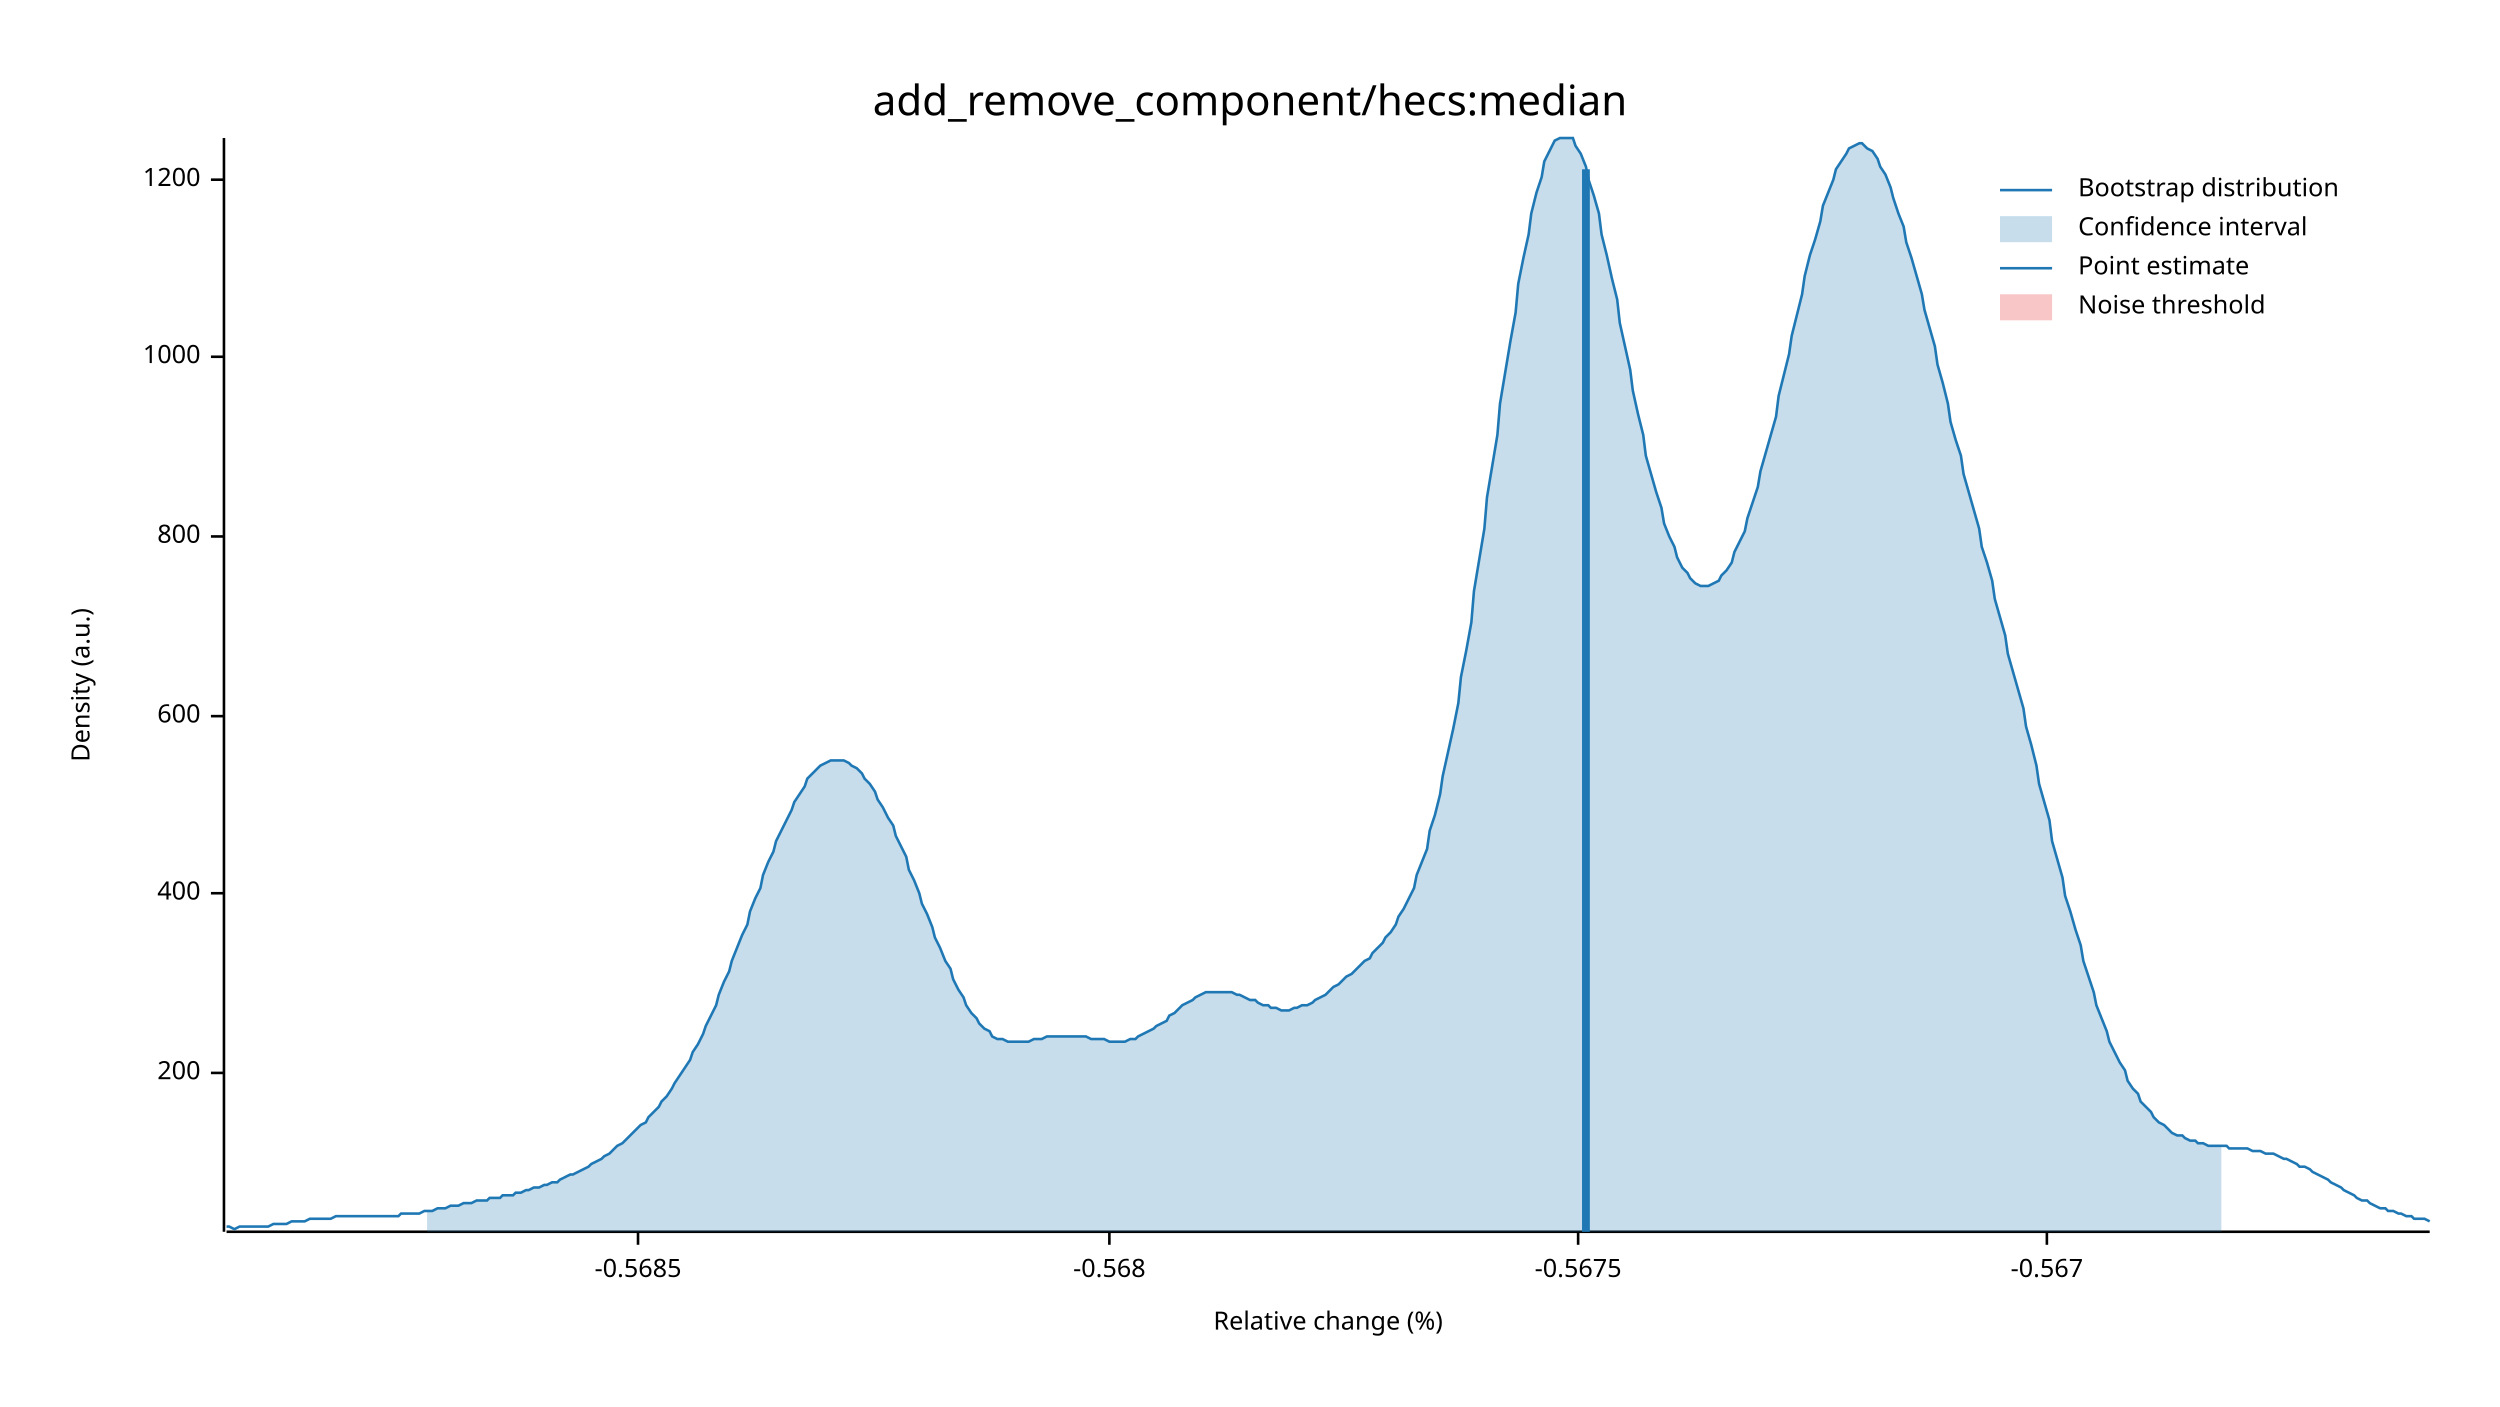
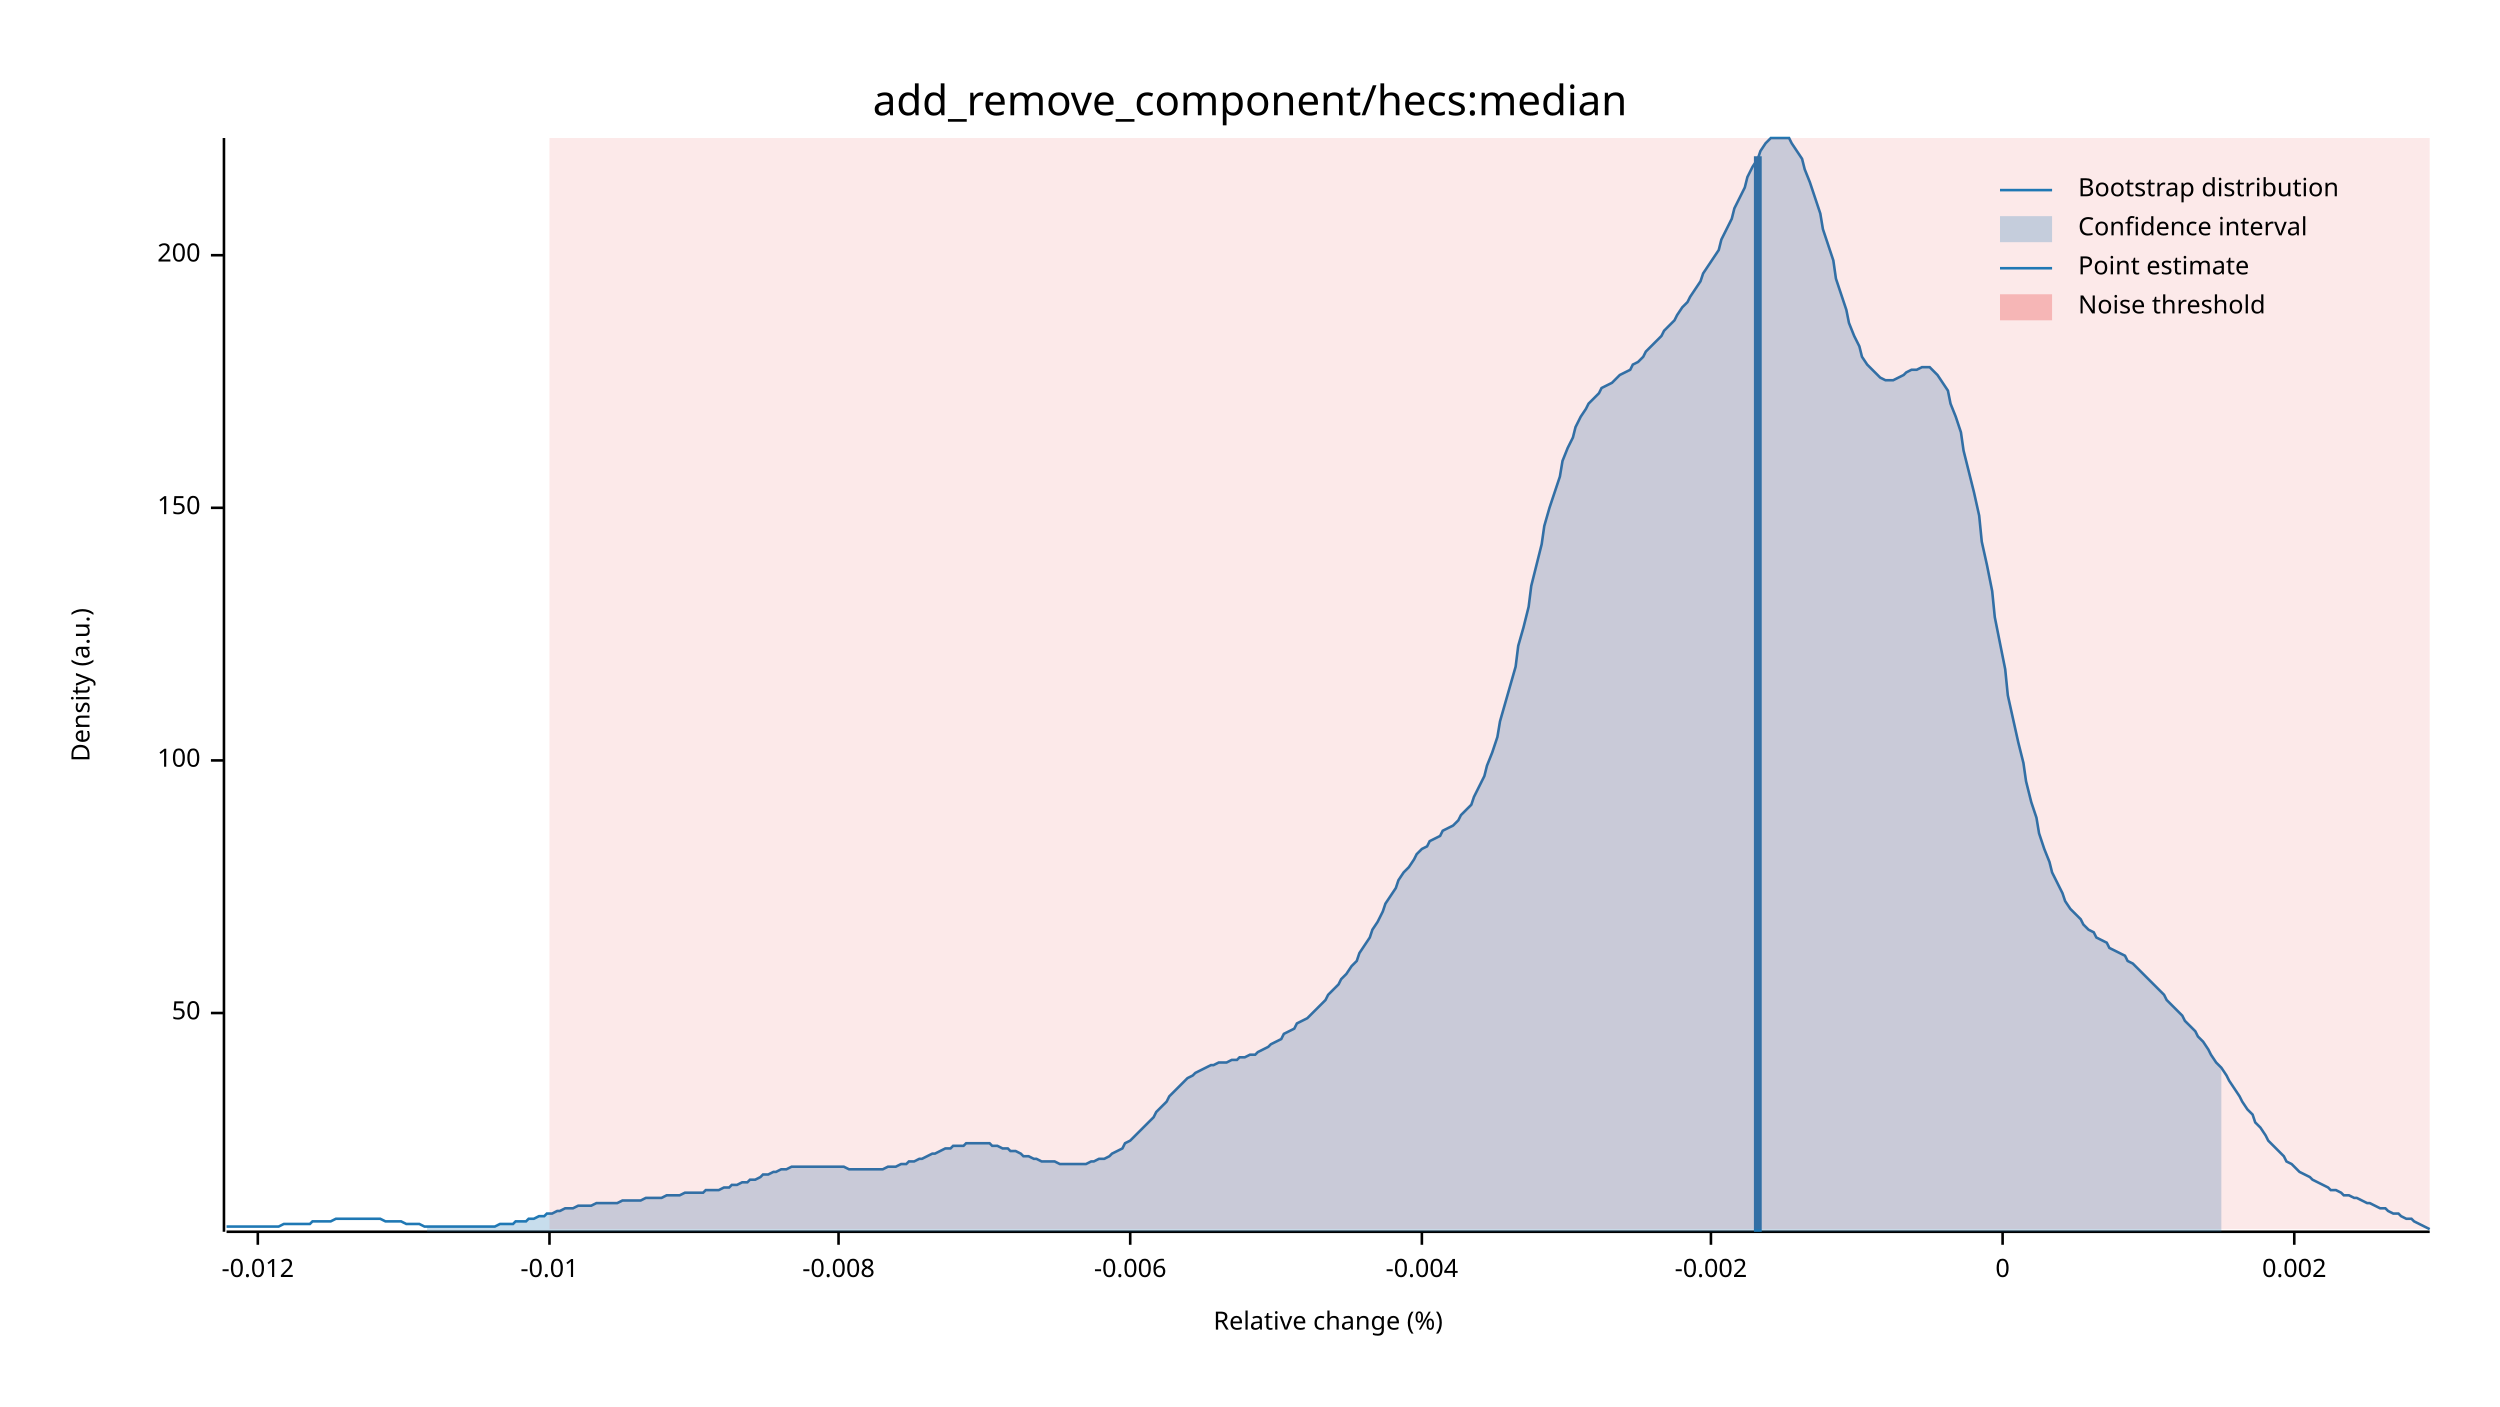
<svg xmlns="http://www.w3.org/2000/svg" width="960" height="540" viewBox="0 0 960 540">
  <text x="480" y="32" dy="0.76em" text-anchor="middle" font-family="sans-serif" font-size="16.129" opacity="1" fill="#000000">
add_remove_component/hecs:median
</text>
  <text x="27" y="263" dy="0.76em" text-anchor="middle" font-family="sans-serif" font-size="9.677" opacity="1" fill="#000000" transform="rotate(270, 27, 263)">
Density (a.u.)
</text>
  <text x="510" y="513" dy="-0.5ex" text-anchor="middle" font-family="sans-serif" font-size="9.677" opacity="1" fill="#000000">
Relative change (%)
</text>
  <polyline fill="none" opacity="1" stroke="#000000" stroke-width="1" points="86,53 86,473 " />
-   <text x="77" y="412" dy="0.5ex" text-anchor="end" font-family="sans-serif" font-size="9.677" opacity="1" fill="#000000">
+   <text x="77" y="389" dy="0.5ex" text-anchor="end" font-family="sans-serif" font-size="9.677" opacity="1" fill="#000000">
+ 50
+ </text>
+   <polyline fill="none" opacity="1" stroke="#000000" stroke-width="1" points="81,389 86,389 " />
+   <text x="77" y="292" dy="0.5ex" text-anchor="end" font-family="sans-serif" font-size="9.677" opacity="1" fill="#000000">
+ 100
+ </text>
+   <polyline fill="none" opacity="1" stroke="#000000" stroke-width="1" points="81,292 86,292 " />
+   <text x="77" y="195" dy="0.5ex" text-anchor="end" font-family="sans-serif" font-size="9.677" opacity="1" fill="#000000">
+ 150
+ </text>
+   <polyline fill="none" opacity="1" stroke="#000000" stroke-width="1" points="81,195 86,195 " />
+   <text x="77" y="98" dy="0.5ex" text-anchor="end" font-family="sans-serif" font-size="9.677" opacity="1" fill="#000000">
200
</text>
-   <polyline fill="none" opacity="1" stroke="#000000" stroke-width="1" points="81,412 86,412 " />
-   <text x="77" y="343" dy="0.5ex" text-anchor="end" font-family="sans-serif" font-size="9.677" opacity="1" fill="#000000">
- 400
+   <polyline fill="none" opacity="1" stroke="#000000" stroke-width="1" points="81,98 86,98 " />
+   <polyline fill="none" opacity="1" stroke="#000000" stroke-width="1" points="87,473 933,473 " />
+   <text x="99" y="483" dy="0.76em" text-anchor="middle" font-family="sans-serif" font-size="9.677" opacity="1" fill="#000000">
+ -0.012
</text>
-   <polyline fill="none" opacity="1" stroke="#000000" stroke-width="1" points="81,343 86,343 " />
-   <text x="77" y="275" dy="0.5ex" text-anchor="end" font-family="sans-serif" font-size="9.677" opacity="1" fill="#000000">
- 600
+   <polyline fill="none" opacity="1" stroke="#000000" stroke-width="1" points="99,473 99,478 " />
+   <text x="211" y="483" dy="0.76em" text-anchor="middle" font-family="sans-serif" font-size="9.677" opacity="1" fill="#000000">
+ -0.01
</text>
-   <polyline fill="none" opacity="1" stroke="#000000" stroke-width="1" points="81,275 86,275 " />
-   <text x="77" y="206" dy="0.5ex" text-anchor="end" font-family="sans-serif" font-size="9.677" opacity="1" fill="#000000">
- 800
+   <polyline fill="none" opacity="1" stroke="#000000" stroke-width="1" points="211,473 211,478 " />
+   <text x="322" y="483" dy="0.76em" text-anchor="middle" font-family="sans-serif" font-size="9.677" opacity="1" fill="#000000">
+ -0.008
</text>
-   <polyline fill="none" opacity="1" stroke="#000000" stroke-width="1" points="81,206 86,206 " />
-   <text x="77" y="137" dy="0.5ex" text-anchor="end" font-family="sans-serif" font-size="9.677" opacity="1" fill="#000000">
- 1000
+   <polyline fill="none" opacity="1" stroke="#000000" stroke-width="1" points="322,473 322,478 " />
+   <text x="434" y="483" dy="0.76em" text-anchor="middle" font-family="sans-serif" font-size="9.677" opacity="1" fill="#000000">
+ -0.006
</text>
-   <polyline fill="none" opacity="1" stroke="#000000" stroke-width="1" points="81,137 86,137 " />
-   <text x="77" y="69" dy="0.5ex" text-anchor="end" font-family="sans-serif" font-size="9.677" opacity="1" fill="#000000">
- 1200
+   <polyline fill="none" opacity="1" stroke="#000000" stroke-width="1" points="434,473 434,478 " />
+   <text x="546" y="483" dy="0.76em" text-anchor="middle" font-family="sans-serif" font-size="9.677" opacity="1" fill="#000000">
+ -0.004
</text>
-   <polyline fill="none" opacity="1" stroke="#000000" stroke-width="1" points="81,69 86,69 " />
-   <polyline fill="none" opacity="1" stroke="#000000" stroke-width="1" points="87,473 933,473 " />
-   <text x="245" y="483" dy="0.76em" text-anchor="middle" font-family="sans-serif" font-size="9.677" opacity="1" fill="#000000">
- -0.5685
+   <polyline fill="none" opacity="1" stroke="#000000" stroke-width="1" points="546,473 546,478 " />
+   <text x="657" y="483" dy="0.76em" text-anchor="middle" font-family="sans-serif" font-size="9.677" opacity="1" fill="#000000">
+ -0.002
</text>
-   <polyline fill="none" opacity="1" stroke="#000000" stroke-width="1" points="245,473 245,478 " />
-   <text x="426" y="483" dy="0.76em" text-anchor="middle" font-family="sans-serif" font-size="9.677" opacity="1" fill="#000000">
- -0.568
+   <polyline fill="none" opacity="1" stroke="#000000" stroke-width="1" points="657,473 657,478 " />
+   <text x="769" y="483" dy="0.76em" text-anchor="middle" font-family="sans-serif" font-size="9.677" opacity="1" fill="#000000">
+ 0
</text>
-   <polyline fill="none" opacity="1" stroke="#000000" stroke-width="1" points="426,473 426,478 " />
-   <text x="606" y="483" dy="0.76em" text-anchor="middle" font-family="sans-serif" font-size="9.677" opacity="1" fill="#000000">
- -0.5675
+   <polyline fill="none" opacity="1" stroke="#000000" stroke-width="1" points="769,473 769,478 " />
+   <text x="881" y="483" dy="0.76em" text-anchor="middle" font-family="sans-serif" font-size="9.677" opacity="1" fill="#000000">
+ 0.002
</text>
-   <polyline fill="none" opacity="1" stroke="#000000" stroke-width="1" points="606,473 606,478 " />
-   <text x="786" y="483" dy="0.76em" text-anchor="middle" font-family="sans-serif" font-size="9.677" opacity="1" fill="#000000">
- -0.567
- </text>
-   <polyline fill="none" opacity="1" stroke="#000000" stroke-width="1" points="786,473 786,478 " />
-   <polyline fill="none" opacity="1" stroke="#1F78B4" stroke-width="1" points="87,471 88,471 90,472 92,471 93,471 95,471 97,471 98,471 100,471 102,471 103,471 105,470 107,470 109,470 110,470 112,469 114,469 115,469 117,469 119,468 120,468 122,468 124,468 125,468 127,468 129,467 131,467 132,467 134,467 136,467 137,467 139,467 141,467 142,467 144,467 146,467 148,467 149,467 151,467 153,467 154,466 156,466 158,466 159,466 161,466 163,465 164,465 166,465 168,464 170,464 171,464 173,463 175,463 176,463 178,462 180,462 181,462 183,461 185,461 187,461 188,460 190,460 192,460 193,459 195,459 197,459 198,458 200,458 202,457 203,457 205,456 207,456 209,455 210,455 212,454 214,454 215,453 217,452 219,451 220,451 222,450 224,449 226,448 227,447 229,446 231,445 232,444 234,443 236,441 237,440 239,439 241,437 242,436 244,434 246,432 248,431 249,429 251,427 253,425 254,423 256,421 258,418 259,416 261,413 263,410 265,407 266,404 268,401 270,397 271,394 273,390 275,386 276,382 278,377 280,373 281,369 283,364 285,359 287,355 288,350 290,345 292,341 293,336 295,331 297,327 298,323 300,319 302,315 304,311 305,308 307,305 309,302 310,299 312,297 314,295 315,294 317,293 319,292 320,292 322,292 324,292 326,293 327,294 329,295 331,297 332,299 334,301 336,304 337,307 339,310 341,314 343,317 344,321 346,325 348,329 349,334 351,338 353,343 354,347 356,351 358,356 359,360 361,364 363,369 365,372 366,376 368,380 370,383 371,386 373,389 375,391 376,393 378,395 380,396 381,398 383,399 385,399 387,400 388,400 390,400 392,400 393,400 395,400 397,399 398,399 400,399 402,398 404,398 405,398 407,398 409,398 410,398 412,398 414,398 415,398 417,398 419,399 420,399 422,399 424,399 426,400 427,400 429,400 431,400 432,400 434,399 436,399 437,398 439,397 441,396 443,395 444,394 446,393 448,392 449,390 451,389 453,387 454,386 456,385 458,384 459,383 461,382 463,381 465,381 466,381 468,381 470,381 471,381 473,381 475,382 476,382 478,383 480,384 482,384 483,385 485,386 487,386 488,387 490,387 492,388 493,388 495,388 497,387 498,387 500,386 502,386 504,385 505,384 507,383 509,382 510,381 512,379 514,378 515,377 517,375 519,374 521,372 522,371 524,369 526,368 527,366 529,364 531,362 532,360 534,358 536,355 537,352 539,349 541,345 543,341 544,336 546,331 548,326 549,319 551,313 553,305 554,298 556,289 558,280 560,270 561,260 563,250 565,239 566,227 568,215 570,203 571,191 573,179 575,167 576,155 578,143 580,131 582,120 583,109 585,99 587,90 588,82 590,74 592,68 593,62 595,58 597,54 599,53 600,53 602,53 604,53 605,56 607,59 609,64 610,69 612,75 614,82 615,90 617,98 619,107 621,115 622,124 624,133 626,142 627,150 629,159 631,167 632,175 634,182 636,189 638,195 639,201 641,206 643,210 644,214 646,218 648,220 649,222 651,224 653,225 654,225 656,225 658,224 660,223 661,221 663,219 665,216 666,212 668,208 670,204 671,199 673,193 675,187 676,181 678,174 680,167 682,160 683,152 685,144 687,136 688,129 690,121 692,113 693,106 695,98 697,92 699,85 700,79 702,74 704,69 705,65 707,62 709,59 710,57 712,56 714,55 715,55 717,57 719,58 721,61 722,64 724,67 726,72 727,76 729,82 731,87 732,93 734,99 736,106 738,113 739,119 741,126 743,133 744,140 746,147 748,155 749,162 751,169 753,175 754,182 756,189 758,196 760,203 761,210 763,216 765,223 766,230 768,237 770,244 771,251 773,258 775,265 777,272 778,279 780,286 782,294 783,301 785,308 787,315 788,323 790,330 792,337 793,344 795,350 797,357 799,363 800,369 802,375 804,381 805,386 807,391 809,396 810,400 812,404 814,408 816,411 817,415 819,418 821,420 822,423 824,425 826,427 827,429 829,431 831,432 832,433 834,435 836,436 838,436 839,437 841,438 843,438 844,439 846,439 848,440 849,440 851,440 853,440 855,440 856,441 858,441 860,441 861,441 863,441 865,442 866,442 868,442 870,443 871,443 873,443 875,444 877,445 878,445 880,446 882,447 883,448 885,448 887,449 888,450 890,451 892,452 894,453 895,454 897,455 899,456 900,457 902,458 904,459 905,460 907,461 909,461 910,462 912,463 914,464 916,464 917,465 919,465 921,466 922,466 924,467 926,467 927,468 929,468 931,468 933,469 " />
-   <polygon opacity="0.25" fill="#1F78B4" points="164,465 166,465 168,464 170,464 171,464 173,463 175,463 176,463 178,462 180,462 181,462 183,461 185,461 187,461 188,460 190,460 192,460 193,459 195,459 197,459 198,458 200,458 202,457 203,457 205,456 207,456 209,455 210,455 212,454 214,454 215,453 217,452 219,451 220,451 222,450 224,449 226,448 227,447 229,446 231,445 232,444 234,443 236,441 237,440 239,439 241,437 242,436 244,434 246,432 248,431 249,429 251,427 253,425 254,423 256,421 258,418 259,416 261,413 263,410 265,407 266,404 268,401 270,397 271,394 273,390 275,386 276,382 278,377 280,373 281,369 283,364 285,359 287,355 288,350 290,345 292,341 293,336 295,331 297,327 298,323 300,319 302,315 304,311 305,308 307,305 309,302 310,299 312,297 314,295 315,294 317,293 319,292 320,292 322,292 324,292 326,293 327,294 329,295 331,297 332,299 334,301 336,304 337,307 339,310 341,314 343,317 344,321 346,325 348,329 349,334 351,338 353,343 354,347 356,351 358,356 359,360 361,364 363,369 365,372 366,376 368,380 370,383 371,386 373,389 375,391 376,393 378,395 380,396 381,398 383,399 385,399 387,400 388,400 390,400 392,400 393,400 395,400 397,399 398,399 400,399 402,398 404,398 405,398 407,398 409,398 410,398 412,398 414,398 415,398 417,398 419,399 420,399 422,399 424,399 426,400 427,400 429,400 431,400 432,400 434,399 436,399 437,398 439,397 441,396 443,395 444,394 446,393 448,392 449,390 451,389 453,387 454,386 456,385 458,384 459,383 461,382 463,381 465,381 466,381 468,381 470,381 471,381 473,381 475,382 476,382 478,383 480,384 482,384 483,385 485,386 487,386 488,387 490,387 492,388 493,388 495,388 497,387 498,387 500,386 502,386 504,385 505,384 507,383 509,382 510,381 512,379 514,378 515,377 517,375 519,374 521,372 522,371 524,369 526,368 527,366 529,364 531,362 532,360 534,358 536,355 537,352 539,349 541,345 543,341 544,336 546,331 548,326 549,319 551,313 553,305 554,298 556,289 558,280 560,270 561,260 563,250 565,239 566,227 568,215 570,203 571,191 573,179 575,167 576,155 578,143 580,131 582,120 583,109 585,99 587,90 588,82 590,74 592,68 593,62 595,58 597,54 599,53 600,53 602,53 604,53 605,56 607,59 609,64 610,69 612,75 614,82 615,90 617,98 619,107 621,115 622,124 624,133 626,142 627,150 629,159 631,167 632,175 634,182 636,189 638,195 639,201 641,206 643,210 644,214 646,218 648,220 649,222 651,224 653,225 654,225 656,225 658,224 660,223 661,221 663,219 665,216 666,212 668,208 670,204 671,199 673,193 675,187 676,181 678,174 680,167 682,160 683,152 685,144 687,136 688,129 690,121 692,113 693,106 695,98 697,92 699,85 700,79 702,74 704,69 705,65 707,62 709,59 710,57 712,56 714,55 715,55 717,57 719,58 721,61 722,64 724,67 726,72 727,76 729,82 731,87 732,93 734,99 736,106 738,113 739,119 741,126 743,133 744,140 746,147 748,155 749,162 751,169 753,175 754,182 756,189 758,196 760,203 761,210 763,216 765,223 766,230 768,237 770,244 771,251 773,258 775,265 777,272 778,279 780,286 782,294 783,301 785,308 787,315 788,323 790,330 792,337 793,344 795,350 797,357 799,363 800,369 802,375 804,381 805,386 807,391 809,396 810,400 812,404 814,408 816,411 817,415 819,418 821,420 822,423 824,425 826,427 827,429 829,431 831,432 832,433 834,435 836,436 838,436 839,437 841,438 843,438 844,439 846,439 848,440 849,440 851,440 853,440 853,473 164,473 " />
-   <polyline fill="none" opacity="1" stroke="#1F78B4" stroke-width="3" points="609,473 609,65 " />
-   <rect x="510" y="53" width="0" height="419" opacity="0.1" fill="#E31A1C" stroke="none" />
+   <polyline fill="none" opacity="1" stroke="#000000" stroke-width="1" points="881,473 881,478 " />
+   <polyline fill="none" opacity="1" stroke="#1F78B4" stroke-width="1" points="87,471 88,471 90,471 92,471 93,471 95,471 97,471 98,471 100,471 102,471 103,471 105,471 107,471 109,470 110,470 112,470 114,470 115,470 117,470 119,470 120,469 122,469 124,469 125,469 127,469 129,468 131,468 132,468 134,468 136,468 137,468 139,468 141,468 142,468 144,468 146,468 148,469 149,469 151,469 153,469 154,469 156,470 158,470 159,470 161,470 163,471 164,471 166,471 168,471 170,471 171,471 173,471 175,471 176,471 178,471 180,471 181,471 183,471 185,471 187,471 188,471 190,471 192,470 193,470 195,470 197,470 198,469 200,469 202,469 203,468 205,468 207,467 209,467 210,466 212,466 214,465 215,465 217,464 219,464 220,464 222,463 224,463 226,463 227,463 229,462 231,462 232,462 234,462 236,462 237,462 239,461 241,461 242,461 244,461 246,461 248,460 249,460 251,460 253,460 254,460 256,459 258,459 259,459 261,459 263,458 265,458 266,458 268,458 270,458 271,457 273,457 275,457 276,457 278,456 280,456 281,455 283,455 285,454 287,454 288,453 290,453 292,452 293,451 295,451 297,450 298,450 300,449 302,449 304,448 305,448 307,448 309,448 310,448 312,448 314,448 315,448 317,448 319,448 320,448 322,448 324,448 326,449 327,449 329,449 331,449 332,449 334,449 336,449 337,449 339,449 341,448 343,448 344,448 346,447 348,447 349,446 351,446 353,445 354,445 356,444 358,443 359,443 361,442 363,441 365,441 366,440 368,440 370,440 371,439 373,439 375,439 376,439 378,439 380,439 381,440 383,440 385,441 387,441 388,442 390,442 392,443 393,444 395,444 397,445 398,445 400,446 402,446 404,446 405,446 407,447 409,447 410,447 412,447 414,447 415,447 417,447 419,446 420,446 422,445 424,445 426,444 427,443 429,442 431,441 432,439 434,438 436,436 437,435 439,433 441,431 443,429 444,427 446,425 448,423 449,421 451,419 453,417 454,416 456,414 458,413 459,412 461,411 463,410 465,409 466,409 468,408 470,408 471,408 473,407 475,407 476,406 478,406 480,405 482,405 483,404 485,403 487,402 488,401 490,400 492,399 493,397 495,396 497,395 498,393 500,392 502,391 504,389 505,388 507,386 509,384 510,382 512,380 514,378 515,376 517,374 519,371 521,369 522,366 524,363 526,360 527,357 529,354 531,350 532,347 534,344 536,341 537,338 539,335 541,333 543,330 544,328 546,326 548,325 549,323 551,322 553,321 554,319 556,318 558,317 560,315 561,313 563,311 565,309 566,306 568,302 570,298 571,294 573,289 575,283 576,277 578,270 580,263 582,256 583,248 585,241 587,233 588,225 590,217 592,209 593,202 595,195 597,189 599,183 600,177 602,172 604,168 605,164 607,160 609,157 610,155 612,153 614,151 615,149 617,148 619,147 621,145 622,144 624,143 626,142 627,140 629,139 631,137 632,135 634,133 636,131 638,129 639,127 641,125 643,123 644,121 646,118 648,116 649,114 651,111 653,108 654,105 656,102 658,99 660,96 661,92 663,88 665,84 666,80 668,76 670,72 671,68 673,64 675,61 676,58 678,55 680,53 682,53 683,53 685,53 687,53 688,55 690,58 692,61 693,65 695,70 697,76 699,82 700,88 702,94 704,100 705,107 707,113 709,119 710,124 712,129 714,133 715,137 717,140 719,142 721,144 722,145 724,146 726,146 727,146 729,145 731,144 732,143 734,142 736,142 738,141 739,141 741,141 743,143 744,144 746,147 748,150 749,155 751,160 753,166 754,173 756,181 758,189 760,198 761,208 763,217 765,227 766,237 768,247 770,257 771,267 773,276 775,285 777,293 778,300 780,308 782,314 783,320 785,326 787,331 788,335 790,339 792,343 793,346 795,349 797,351 799,353 800,355 802,357 804,358 805,360 807,361 809,362 810,364 812,365 814,366 816,367 817,369 819,370 821,372 822,373 824,375 826,377 827,378 829,380 831,382 832,384 834,386 836,388 838,390 839,392 841,394 843,396 844,398 846,400 848,403 849,405 851,408 853,410 855,413 856,415 858,418 860,421 861,423 863,426 865,428 866,431 868,433 870,436 871,438 873,440 875,442 877,444 878,446 880,447 882,449 883,450 885,451 887,452 888,453 890,454 892,455 894,456 895,457 897,457 899,458 900,459 902,459 904,460 905,460 907,461 909,462 910,462 912,463 914,464 916,464 917,465 919,466 921,466 922,467 924,468 926,468 927,469 929,470 931,471 933,472 " />
+   <polygon opacity="0.25" fill="#1F78B4" points="164,471 166,471 168,471 170,471 171,471 173,471 175,471 176,471 178,471 180,471 181,471 183,471 185,471 187,471 188,471 190,471 192,470 193,470 195,470 197,470 198,469 200,469 202,469 203,468 205,468 207,467 209,467 210,466 212,466 214,465 215,465 217,464 219,464 220,464 222,463 224,463 226,463 227,463 229,462 231,462 232,462 234,462 236,462 237,462 239,461 241,461 242,461 244,461 246,461 248,460 249,460 251,460 253,460 254,460 256,459 258,459 259,459 261,459 263,458 265,458 266,458 268,458 270,458 271,457 273,457 275,457 276,457 278,456 280,456 281,455 283,455 285,454 287,454 288,453 290,453 292,452 293,451 295,451 297,450 298,450 300,449 302,449 304,448 305,448 307,448 309,448 310,448 312,448 314,448 315,448 317,448 319,448 320,448 322,448 324,448 326,449 327,449 329,449 331,449 332,449 334,449 336,449 337,449 339,449 341,448 343,448 344,448 346,447 348,447 349,446 351,446 353,445 354,445 356,444 358,443 359,443 361,442 363,441 365,441 366,440 368,440 370,440 371,439 373,439 375,439 376,439 378,439 380,439 381,440 383,440 385,441 387,441 388,442 390,442 392,443 393,444 395,444 397,445 398,445 400,446 402,446 404,446 405,446 407,447 409,447 410,447 412,447 414,447 415,447 417,447 419,446 420,446 422,445 424,445 426,444 427,443 429,442 431,441 432,439 434,438 436,436 437,435 439,433 441,431 443,429 444,427 446,425 448,423 449,421 451,419 453,417 454,416 456,414 458,413 459,412 461,411 463,410 465,409 466,409 468,408 470,408 471,408 473,407 475,407 476,406 478,406 480,405 482,405 483,404 485,403 487,402 488,401 490,400 492,399 493,397 495,396 497,395 498,393 500,392 502,391 504,389 505,388 507,386 509,384 510,382 512,380 514,378 515,376 517,374 519,371 521,369 522,366 524,363 526,360 527,357 529,354 531,350 532,347 534,344 536,341 537,338 539,335 541,333 543,330 544,328 546,326 548,325 549,323 551,322 553,321 554,319 556,318 558,317 560,315 561,313 563,311 565,309 566,306 568,302 570,298 571,294 573,289 575,283 576,277 578,270 580,263 582,256 583,248 585,241 587,233 588,225 590,217 592,209 593,202 595,195 597,189 599,183 600,177 602,172 604,168 605,164 607,160 609,157 610,155 612,153 614,151 615,149 617,148 619,147 621,145 622,144 624,143 626,142 627,140 629,139 631,137 632,135 634,133 636,131 638,129 639,127 641,125 643,123 644,121 646,118 648,116 649,114 651,111 653,108 654,105 656,102 658,99 660,96 661,92 663,88 665,84 666,80 668,76 670,72 671,68 673,64 675,61 676,58 678,55 680,53 682,53 683,53 685,53 687,53 688,55 690,58 692,61 693,65 695,70 697,76 699,82 700,88 702,94 704,100 705,107 707,113 709,119 710,124 712,129 714,133 715,137 717,140 719,142 721,144 722,145 724,146 726,146 727,146 729,145 731,144 732,143 734,142 736,142 738,141 739,141 741,141 743,143 744,144 746,147 748,150 749,155 751,160 753,166 754,173 756,181 758,189 760,198 761,208 763,217 765,227 766,237 768,247 770,257 771,267 773,276 775,285 777,293 778,300 780,308 782,314 783,320 785,326 787,331 788,335 790,339 792,343 793,346 795,349 797,351 799,353 800,355 802,357 804,358 805,360 807,361 809,362 810,364 812,365 814,366 816,367 817,369 819,370 821,372 822,373 824,375 826,377 827,378 829,380 831,382 832,384 834,386 836,388 838,390 839,392 841,394 843,396 844,398 846,400 848,403 849,405 851,408 853,410 853,473 164,473 " />
+   <polyline fill="none" opacity="1" stroke="#1F78B4" stroke-width="3" points="675,473 675,60 " />
+   <rect x="211" y="53" width="722" height="419" opacity="0.1" fill="#E31A1C" stroke="none" />
  <text x="798" y="68" dy="0.76em" text-anchor="start" font-family="sans-serif" font-size="9.677" opacity="1" fill="#000000">
Bootstrap distribution
</text>
  <text x="798" y="83" dy="0.76em" text-anchor="start" font-family="sans-serif" font-size="9.677" opacity="1" fill="#000000">
Confidence interval
</text>
  <text x="798" y="98" dy="0.76em" text-anchor="start" font-family="sans-serif" font-size="9.677" opacity="1" fill="#000000">
Point estimate
</text>
  <text x="798" y="113" dy="0.76em" text-anchor="start" font-family="sans-serif" font-size="9.677" opacity="1" fill="#000000">
Noise threshold
</text>
  <polyline fill="none" opacity="1" stroke="#1F78B4" stroke-width="1" points="768,73 788,73 " />
  <rect x="768" y="83" width="20" height="10" opacity="0.25" fill="#1F78B4" stroke="none" />
  <polyline fill="none" opacity="1" stroke="#1F78B4" stroke-width="1" points="768,103 788,103 " />
  <rect x="768" y="113" width="20" height="10" opacity="0.25" fill="#E31A1C" stroke="none" />
</svg>
